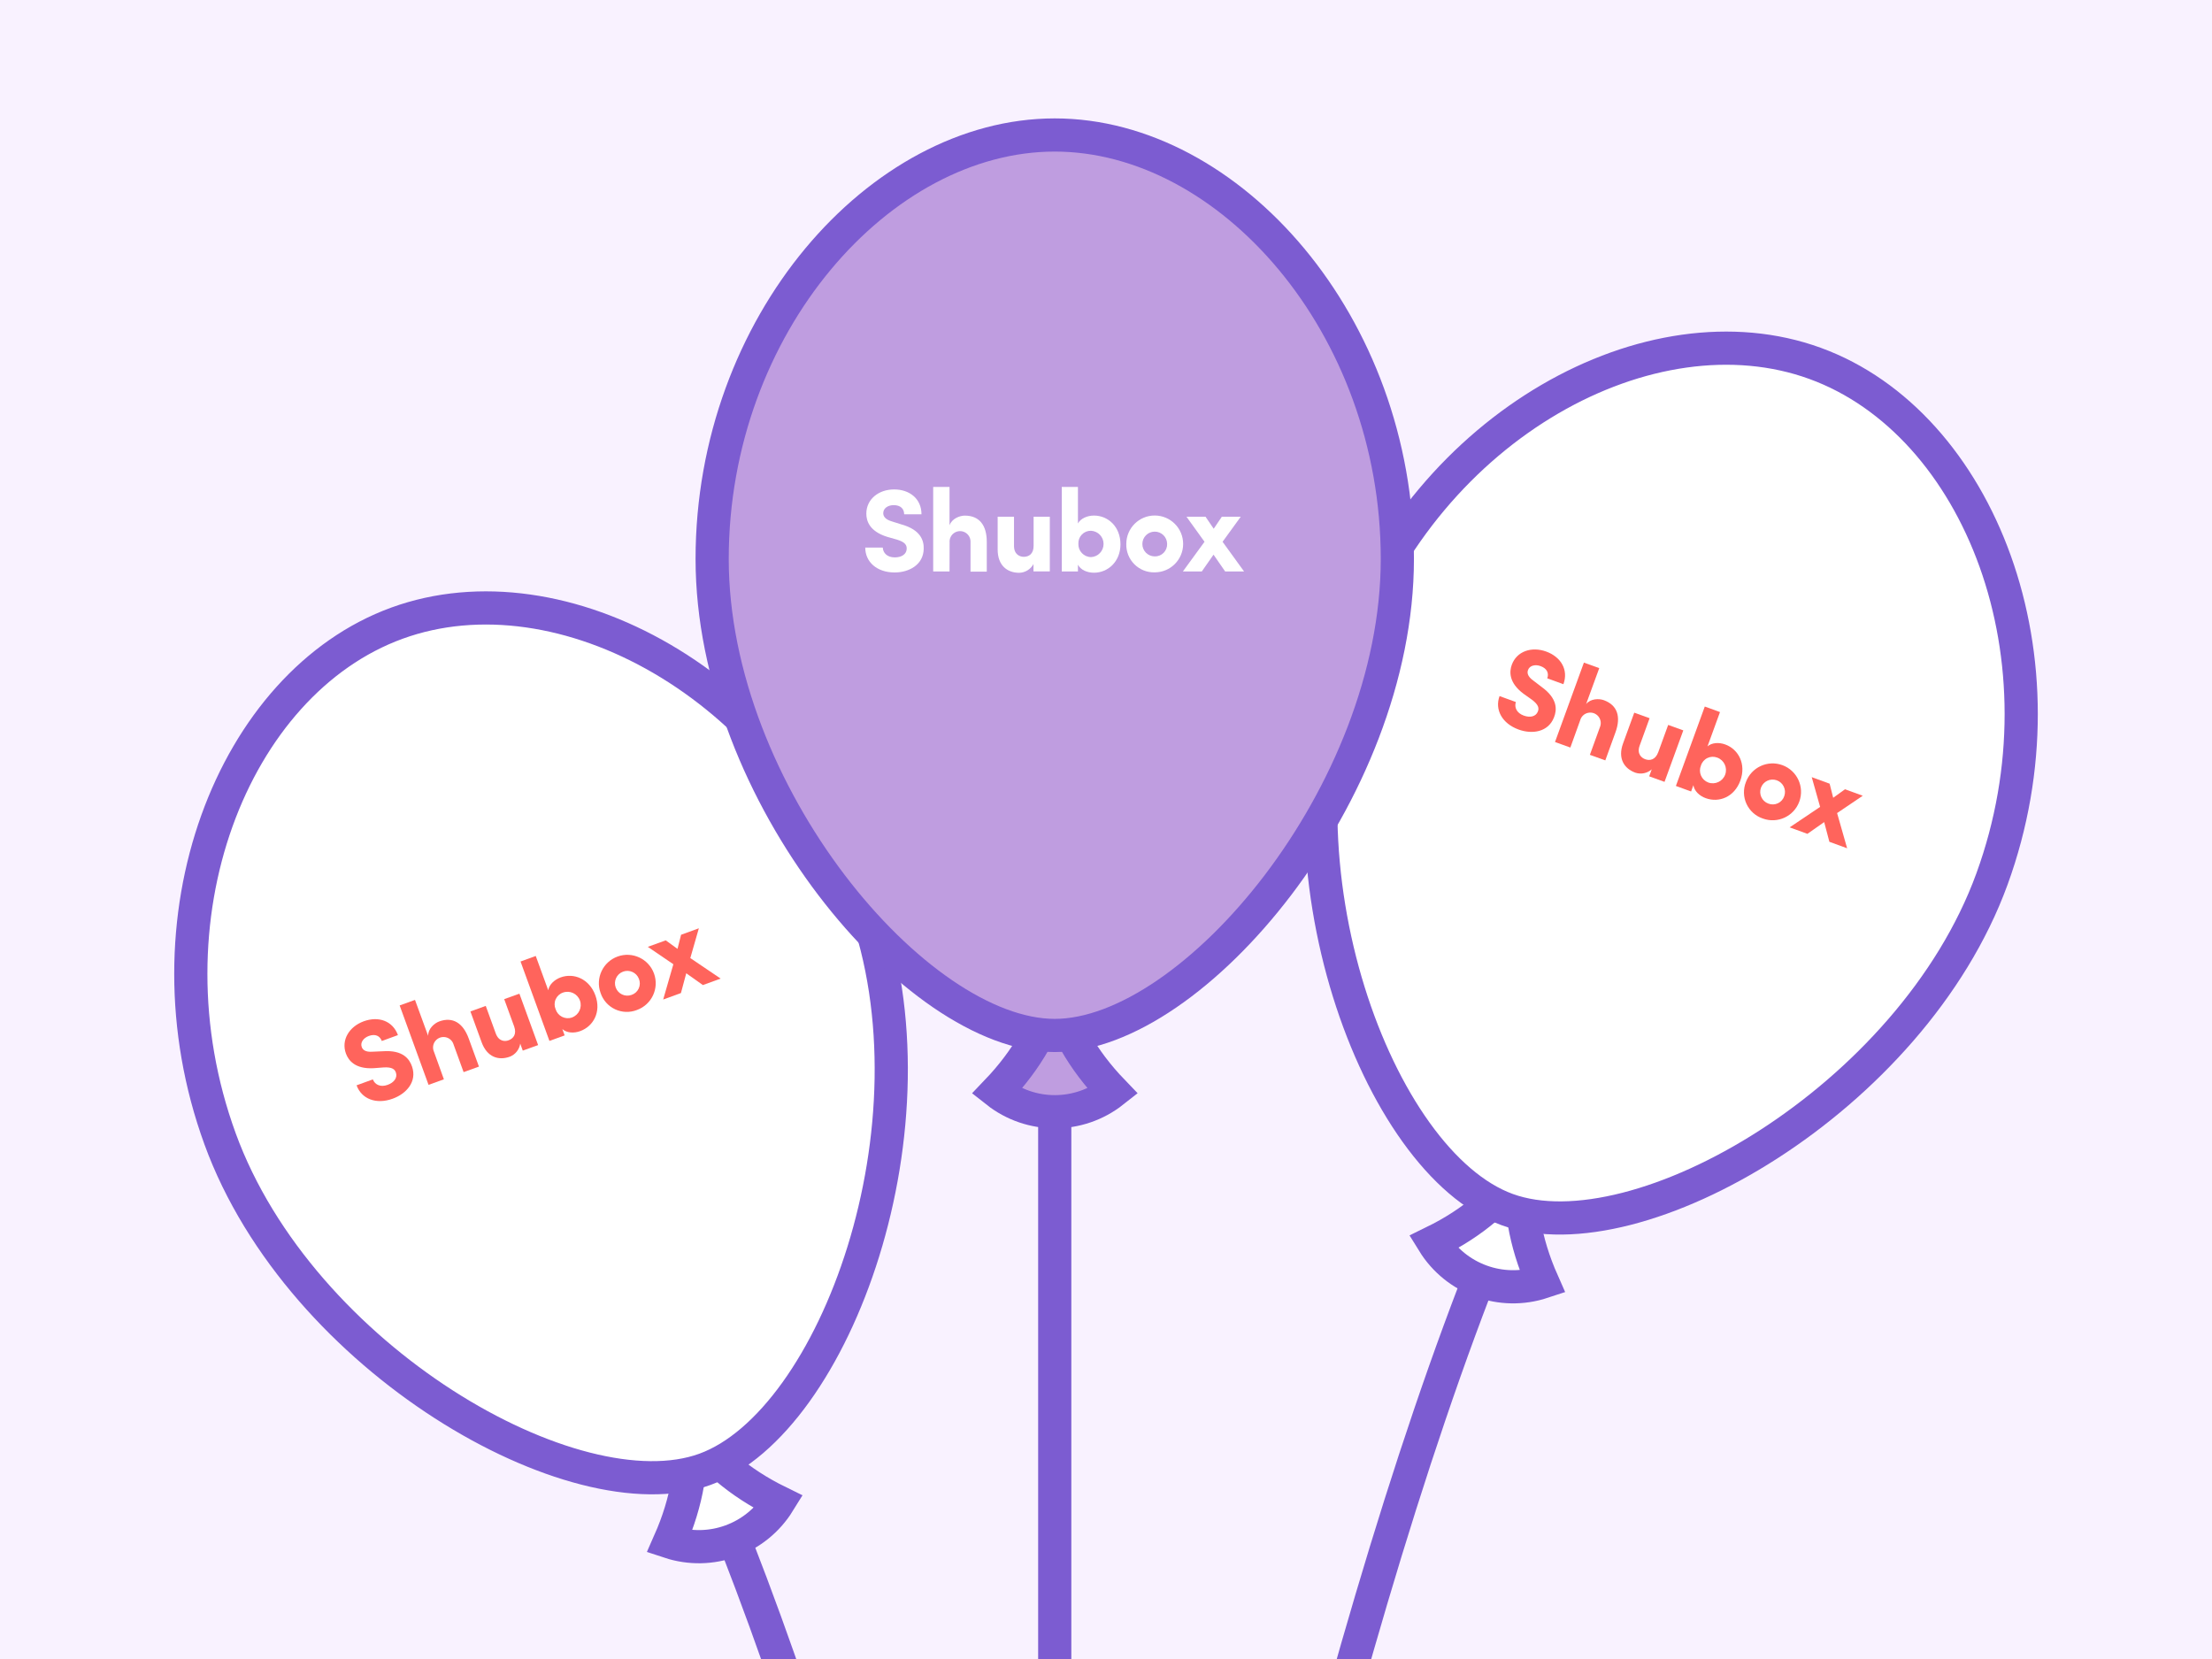
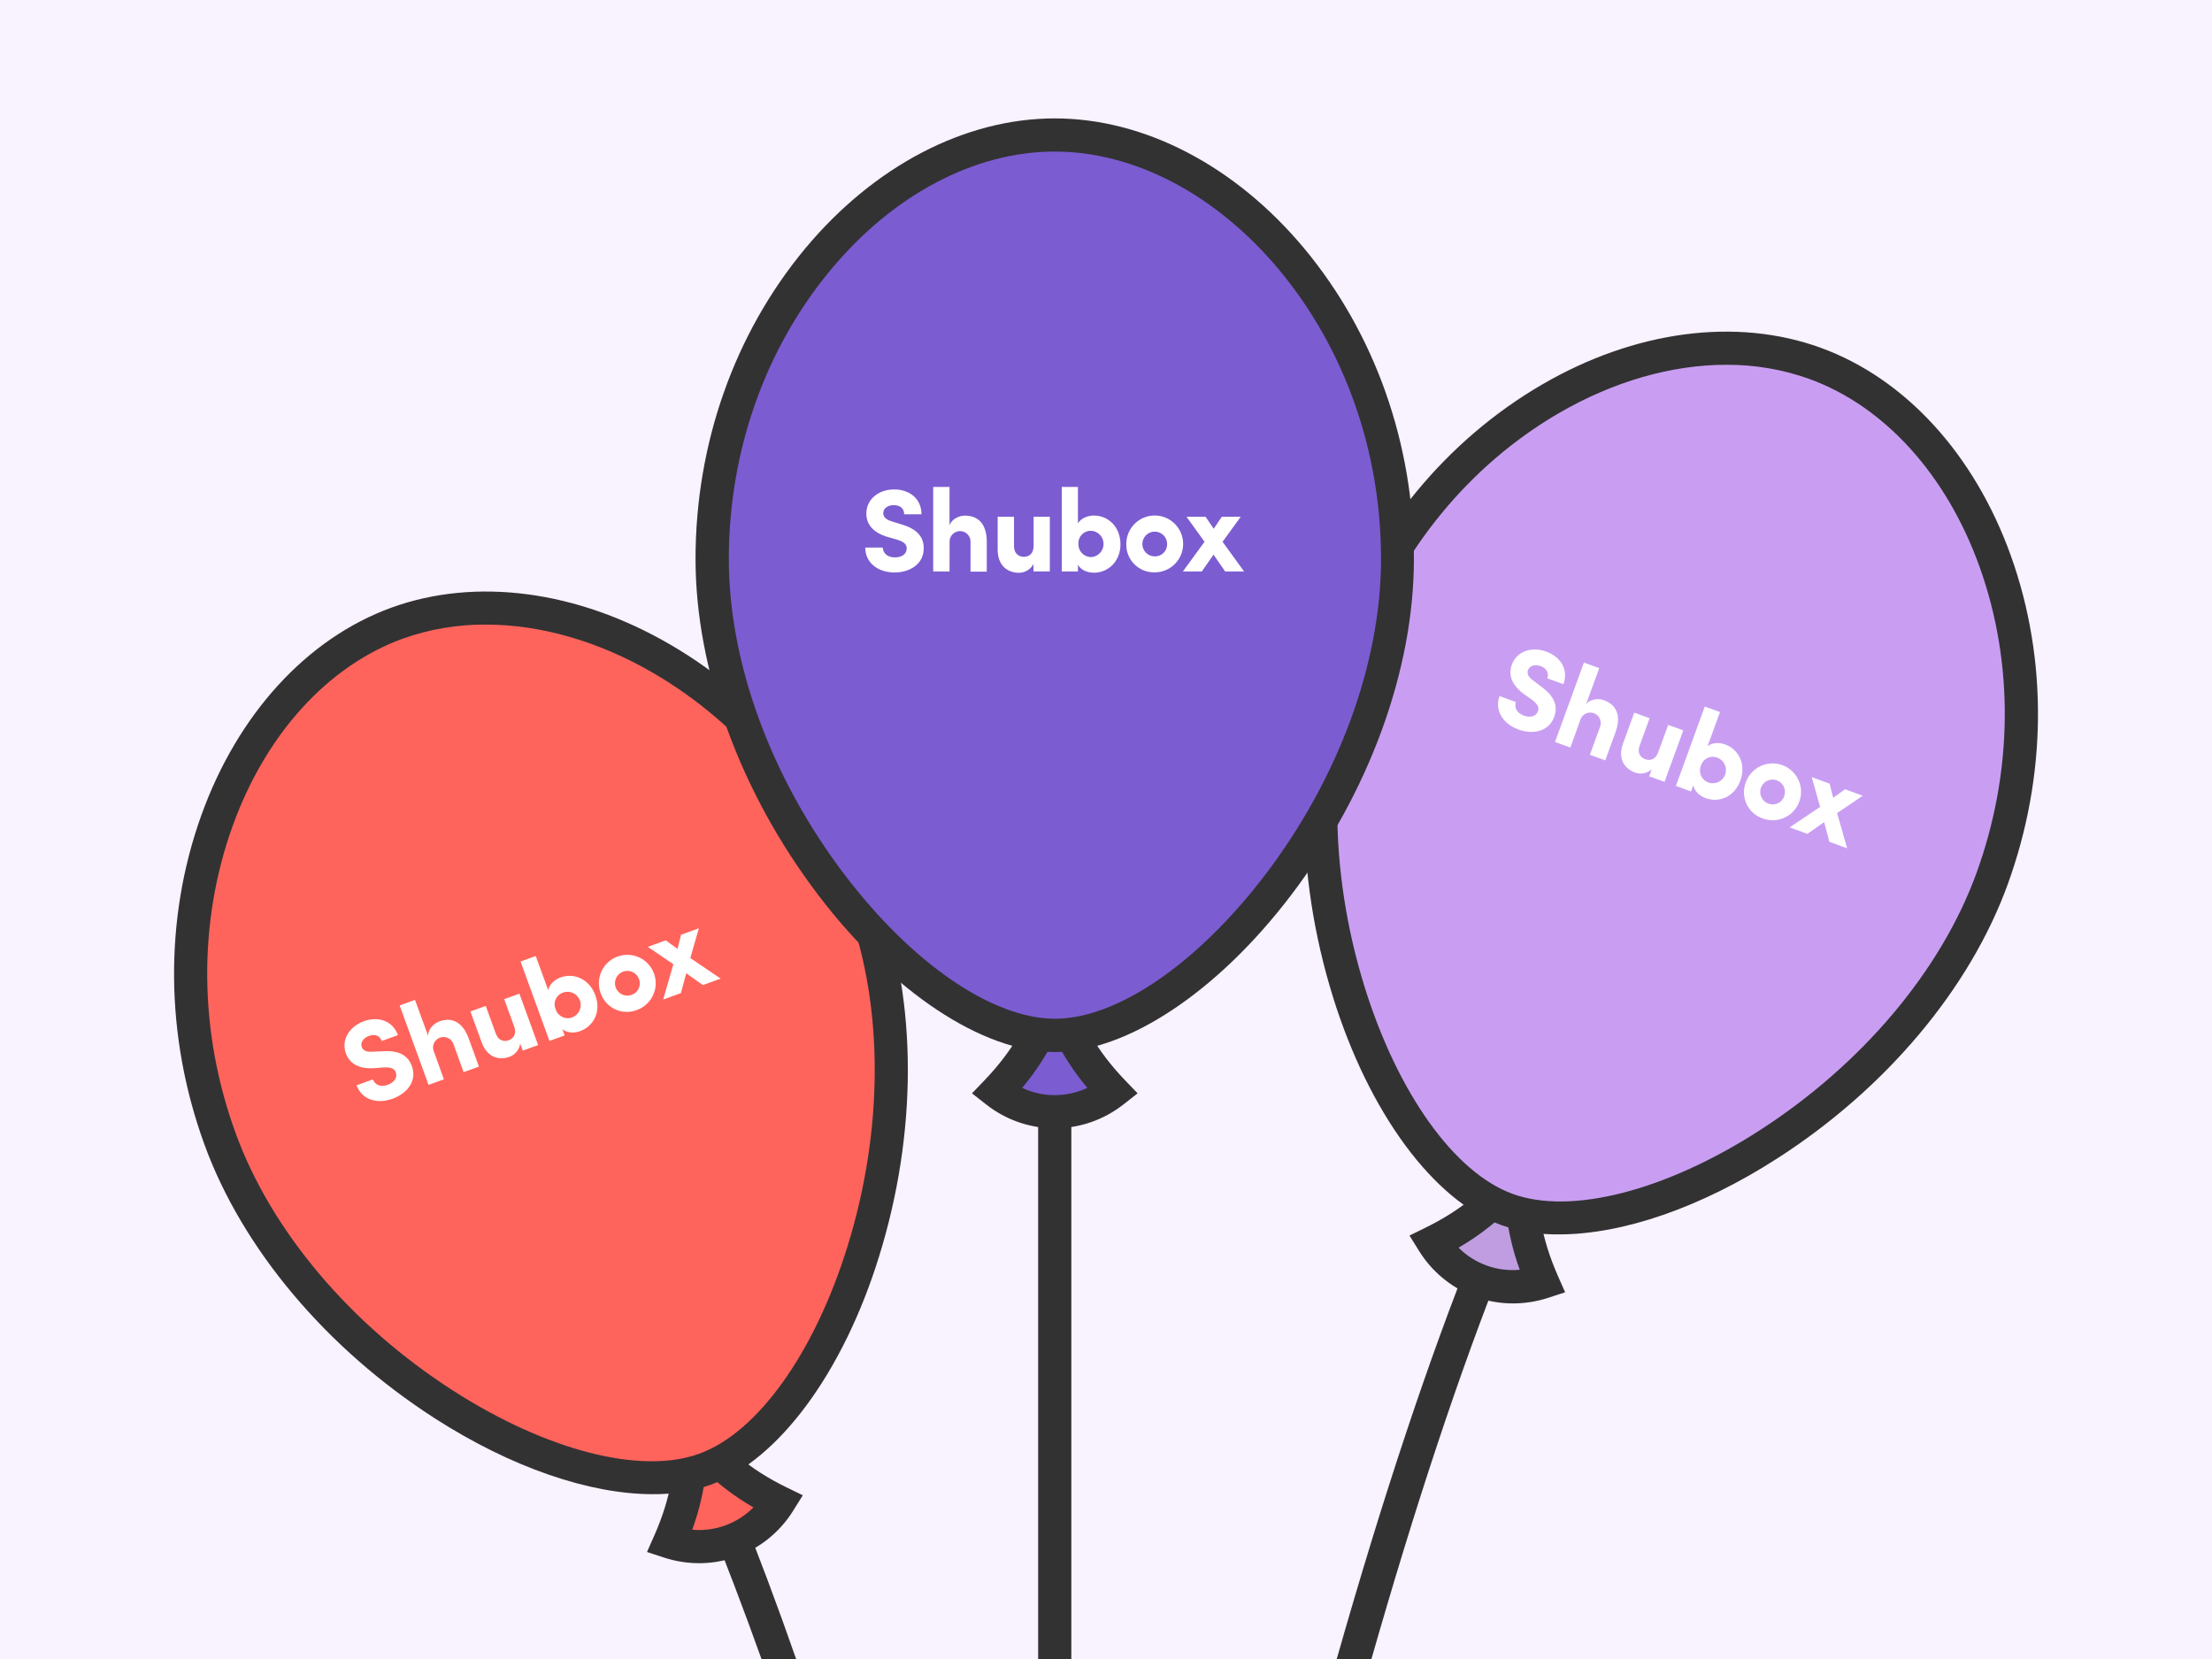
<svg xmlns="http://www.w3.org/2000/svg" viewBox="0 0 800 600">
  <defs>
-     <style>.cls-1{fill:#f9f2ff;}.cls-2{fill:none;}.cls-2,.cls-3,.cls-5{stroke:#7c5cd1;stroke-miterlimit:10;stroke-width:12px;}.cls-3,.cls-6{fill:#fff;}.cls-4{fill:#ff645c;}.cls-5{fill:#bf9de0;}</style>
+     <style>.cls-1{fill:#f9f2ff;}.cls-2{fill:#323233;}.cls-3{fill:#ff645c;}.cls-4{fill:#fff;}.cls-5{fill:#bf9de0;}.cls-6{fill:#c99ef2;}.cls-7{fill:#7c5cd1;}</style>
  </defs>
  <g id="Layer_2" data-name="Layer 2">
-     <rect class="cls-1" width="800" height="600" />
-   </g>
-   <g id="Layer_1" data-name="Layer 1">
-     <path class="cls-2" d="M260.86,544.86c59.49,148.34,85.91,287.06,120.61,533.75" />
-     <path class="cls-3" d="M249.42,516.24c1.3,12.86-.74,26.57-7.3,41.42a33.95,33.95,0,0,0,39.53-14.39C267.07,536.12,256.69,526.93,249.42,516.24Z" />
-     <path class="cls-3" d="M312.44,327.09c29,79.58-10.41,187.18-57.49,204.31s-146.41-40-175.37-119.56,4.61-164.86,64-186.47S283.47,247.51,312.44,327.09Z" />
-     <path class="cls-4" d="M134.91,390.53c.74,1.72,2.67,2.78,5.29,1.82,2.34-.85,3.58-2.57,3-4.39-.39-1.23-1.37-2.09-4.44-1.91l-3.65.28c-6.71.35-9.08-2.82-10-5.3-1.79-4.92,1.19-9.75,6.45-11.67s10.45-.22,12.36,5l-5.84,2.13c-.67-1.85-2.35-2.67-4.69-1.82-2,.74-3.15,2.41-2.56,4,.27.73,1,1.94,4,1.69l3.63-.16c7.36-.53,9.65,2.88,10.56,5.53,1.89,5.49-2.09,9.86-7,11.63-6,2.18-11.27.08-13.06-4.84l5.89-2.14Z" />
-     <path class="cls-4" d="M160.54,390.35l-5.55,2-10.45-28.72,5.55-2,4.75,13c-.05-2.57,2.25-4.57,4-5.21,4.92-1.79,8.64.55,10.69,6.2l3.69,10.13-5.55,2-3.63-10a3.79,3.79,0,1,0-7.07,2.68Z" />
-     <path class="cls-4" d="M182.3,361.37l5.55-2,6.77,18.6-5.55,2-.92-2.53a6.05,6.05,0,0,1-3.74,4.72c-4.19,1.52-8.29.1-10.22-5.21l-4.06-11.15,5.55-2,3.61,9.93c1.08,3,3.39,3,4.66,2.5,1.7-.62,3-2.2,2-5l-3.58-9.83Z" />
-     <path class="cls-4" d="M198.71,376.46l-10.45-28.72,5.5-2,4.52,12.41c.3-2,2.19-3.83,4.48-4.66,4.77-1.74,10.39.52,12.57,6.51s-.73,11.18-5.5,12.92c-2.29.83-4.88.67-6.45-.74l.83,2.29Zm8.16-8.48a4.77,4.77,0,0,0-3.26-9,4.48,4.48,0,0,0-2.67,6A4.63,4.63,0,0,0,206.87,368Z" />
-     <path class="cls-4" d="M217.2,359.09a10.28,10.28,0,1,1,13.17,6.18A10,10,0,0,1,217.2,359.09ZM231.07,354a4.48,4.48,0,1,0-2.68,5.83A4.38,4.38,0,0,0,231.07,354Z" />
-     <polygon class="cls-4" points="234.29 342.44 240.77 340.09 245.03 343.17 246.32 338.07 252.75 335.73 249.66 346.5 260.63 353.92 254.21 356.26 248.19 352 246.27 359.15 239.85 361.49 243.53 348.73 234.29 342.44" />
-     <path class="cls-2" d="M538.9,452.35C479.41,600.7,429.59,833.59,381.46,1081.18" />
-     <line class="cls-2" x1="381.46" y1="396.32" x2="381.46" y2="1081.18" />
-     <path class="cls-3" d="M550.58,422.28c-7.27,10.69-17.65,19.88-32.22,27a33.95,33.95,0,0,0,39.53,14.39C551.32,448.85,549.28,435.14,550.58,422.28Z" />
-     <path class="cls-3" d="M720.43,317.89c-29,79.58-128.29,136.7-175.37,119.56S458.6,312.71,487.56,233.13s109.5-123.32,168.88-101.71S749.39,238.31,720.43,317.89Z" />
-     <path class="cls-4" d="M548.2,254c-.54,1.79.26,3.84,2.88,4.8,2.34.85,4.4.33,5.1-1.45.49-1.2.3-2.48-2.18-4.32l-3-2.13c-5.36-4-5.14-8-4.24-10.47,1.79-4.92,7.18-6.7,12.44-4.79s8.15,6.55,6.23,11.81l-5.84-2.13c.67-1.85-.08-3.56-2.42-4.41-2-.74-4-.17-4.55,1.43-.27.73-.45,2.15,2,3.86l2.89,2.21c6,4.33,5.54,8.41,4.53,11-2.08,5.42-7.94,6.21-12.81,4.44-6-2.18-8.69-7.19-6.9-12.1l5.89,2.14Z" />
-     <path class="cls-4" d="M567.94,270.36l-5.55-2,10.45-28.72,5.55,2-4.75,13c1.61-2,4.66-2.05,6.41-1.41,4.92,1.79,6.26,6,4.21,11.62L580.58,275,575,273l3.63-10a3.79,3.79,0,1,0-7.14-2.49Z" />
-     <path class="cls-4" d="M603.24,262.15l5.55,2L602,282.77l-5.55-2,.92-2.53a6.05,6.05,0,0,1-5.9,1.22c-4.19-1.52-6.41-5.26-4.48-10.56l4.06-11.15,5.55,2L593,269.67c-1.08,3,.7,4.44,2,4.91,1.7.62,3.71.25,4.74-2.57l3.58-9.83Z" />
-     <path class="cls-4" d="M606.11,284.25l10.45-28.72,5.5,2-4.52,12.41c1.55-1.37,4.14-1.53,6.43-.69,4.77,1.74,7.62,7.08,5.45,13.06s-7.74,8.1-12.52,6.36c-2.29-.83-4.17-2.62-4.46-4.71l-.83,2.29Zm11.7-1.25a4.77,4.77,0,0,0,3.26-9,4.48,4.48,0,0,0-5.9,2.87A4.63,4.63,0,0,0,617.82,283Z" />
-     <path class="cls-4" d="M631.44,282.83a10.28,10.28,0,1,1,6.11,13.2A10,10,0,0,1,631.44,282.83Zm13.88,5.05a4.48,4.48,0,1,0-5.8,2.74A4.38,4.38,0,0,0,645.32,287.88Z" />
-     <polygon class="cls-4" points="655.24 281.07 661.71 283.43 663 288.53 667.26 285.45 673.69 287.79 664.41 294.06 668.04 306.79 661.62 304.45 659.74 297.32 653.68 301.57 647.25 299.23 658.27 291.82 655.24 281.07" />
-     <path class="cls-5" d="M381.46,358.34c-3.18,12.53-9.79,24.71-21,36.43a33.95,33.95,0,0,0,42.06,0C391.25,383.06,384.64,370.87,381.46,358.34Z" />
-     <path class="cls-5" d="M505.37,202.16c0,84.69-73.8,172.33-123.91,172.33S257.56,286.84,257.56,202.16,318.28,48.82,381.46,48.82,505.37,117.47,505.37,202.16Z" />
-     <path class="cls-6" d="M319.27,198.07c.1,1.87,1.55,3.52,4.35,3.52,2.49,0,4.25-1.19,4.3-3.11.05-1.3-.57-2.44-3.52-3.32l-3.52-1c-6.42-2-7.56-5.75-7.56-8.39,0-5.23,4.46-8.76,10.05-8.76s9.9,3.37,9.9,9H327c0-2-1.3-3.32-3.78-3.32-2.18,0-3.78,1.19-3.78,2.9,0,.78.31,2.18,3.16,3l3.47,1.09c7.1,2,8.08,6,8,8.81-.1,5.8-5.34,8.55-10.52,8.55-6.37,0-10.62-3.78-10.62-9h6.27Z" />
-     <path class="cls-6" d="M343.41,206.67H337.5V176.1h5.91V190c.83-2.44,3.68-3.52,5.54-3.52,5.23,0,7.93,3.47,7.93,9.48v10.78H351V196.1a3.79,3.79,0,1,0-7.56.1Z" />
-     <path class="cls-6" d="M373.77,186.87h5.91v19.79h-5.91V204a6.05,6.05,0,0,1-5.13,3.16c-4.46,0-7.82-2.75-7.82-8.39V186.87h5.91v10.57c0,3.16,2.18,3.94,3.52,3.94,1.81,0,3.57-1,3.57-4V186.87Z" />
-     <path class="cls-6" d="M384,206.67V176.1h5.85v13.21c1-1.81,3.37-2.85,5.8-2.85,5.08,0,9.58,4,9.58,10.41,0,6.22-4.51,10.26-9.58,10.26-2.44,0-4.82-1-5.8-2.9v2.44Zm10.57-5.18a4.77,4.77,0,0,0,0-9.53,4.48,4.48,0,0,0-4.56,4.71A4.63,4.63,0,0,0,394.6,201.48Z" />
-     <path class="cls-6" d="M407.34,196.67A10.28,10.28,0,1,1,417.6,207,10,10,0,0,1,407.34,196.67Zm14.77,0a4.48,4.48,0,1,0-4.51,4.56A4.38,4.38,0,0,0,422.11,196.67Z" />
-     <polygon class="cls-6" points="429.1 186.87 435.99 186.87 438.95 191.23 441.9 186.87 448.74 186.87 442.16 195.94 449.93 206.67 443.09 206.67 438.89 200.6 434.65 206.67 427.81 206.67 435.63 195.94 429.1 186.87" />
+     <g id="Bg">
+       <rect class="cls-1" width="800" height="600" />
+     </g>
+     <g id="Content">
+       <path class="cls-2" d="M287.93,600c-6.68-19.16-13.82-38.21-21.51-57.37l-11.14,4.47c7.06,17.59,13.73,35,20.12,52.91Z" />
+       <rect class="cls-2" x="375.46" y="396.32" width="12" height="203.68" />
+       <path class="cls-2" d="M496,600c15.52-54.3,31.64-103.47,48.47-145.42l-11.14-4.47c-16.62,41.44-33.13,91-49.88,149.88Z" />
+       <path class="cls-3" d="M249.42,516.24c1.3,12.86-.74,26.57-7.3,41.42a33.95,33.95,0,0,0,39.53-14.39C267.07,536.12,256.69,526.93,249.42,516.24Z" />
+       <path class="cls-2" d="M252.86,565.35a40.94,40.94,0,0,1-12.61-2L234,561.3l2.68-6.06c5.86-13.27,8.09-25.83,6.82-38.39l-2.38-23.54,13.31,19.56c7.11,10.44,16.89,18.63,29.91,25l6,2.92-3.51,5.63a40.3,40.3,0,0,1-21.39,16.89A39.53,39.53,0,0,1,252.86,565.35Zm-2.51-12.11a27.61,27.61,0,0,0,22.13-8.07,90.8,90.8,0,0,1-17.19-12.81A90.84,90.84,0,0,1,250.35,553.25Z" />
+       <path class="cls-3" d="M312.44,327.09c29,79.58-10.41,187.18-57.49,204.31s-146.41-40-175.37-119.56,4.61-164.86,64-186.47S283.47,247.51,312.44,327.09Z" />
+       <path class="cls-2" d="M236.06,540.39c-22.81,0-51.17-9.65-78.84-27.45-39.19-25.21-69.55-61.31-83.28-99-14.25-39.14-14.65-81.42-1.14-119.05,13.15-36.62,38.19-64,68.72-75.11s67.31-6.24,100.92,13.36C277,253.25,303.83,285.9,318.07,325c13.73,37.74,13.69,84.9-.14,129.4-13,42-36.4,73.67-60.94,82.6A61.25,61.25,0,0,1,236.06,540.39Zm-60.34-314.5A87.82,87.82,0,0,0,145.61,231C118.45,240.9,96,265.65,84.08,298.9c-12.56,35-12.17,74.38,1.13,110.89,12.85,35.32,41.47,69.24,78.5,93.05,33.92,21.81,68.09,30.59,89.18,22.92s41.63-36.37,53.59-74.88c13.06-42,13.17-86.42.32-121.74-13.29-36.51-38.3-66.94-70.42-85.67C216.46,231.86,195.46,225.89,175.72,225.89Z" />
+       <path class="cls-4" d="M134.91,390.53c.74,1.72,2.67,2.78,5.29,1.82,2.34-.85,3.58-2.57,3-4.39-.39-1.23-1.37-2.09-4.44-1.91l-3.65.28c-6.71.35-9.08-2.82-10-5.3-1.79-4.92,1.19-9.75,6.45-11.67s10.45-.22,12.36,5l-5.84,2.13c-.67-1.85-2.35-2.67-4.69-1.82-2,.74-3.15,2.41-2.56,4,.27.73,1,1.94,4,1.69l3.63-.16c7.36-.53,9.65,2.88,10.56,5.53,1.89,5.49-2.09,9.86-7,11.63-6,2.18-11.27.08-13.06-4.84l5.89-2.14Z" />
+       <path class="cls-4" d="M160.54,390.35l-5.55,2-10.45-28.72,5.55-2,4.75,13c-.05-2.57,2.25-4.57,4-5.21,4.92-1.79,8.64.55,10.69,6.2l3.69,10.13-5.55,2-3.63-10a3.79,3.79,0,1,0-7.07,2.68Z" />
+       <path class="cls-4" d="M182.3,361.37l5.55-2,6.77,18.6-5.55,2-.92-2.53a6.05,6.05,0,0,1-3.74,4.72c-4.19,1.52-8.29.1-10.22-5.21l-4.06-11.15,5.55-2,3.61,9.93c1.08,3,3.39,3,4.66,2.5,1.7-.62,3-2.2,2-5l-3.58-9.83Z" />
+       <path class="cls-4" d="M198.71,376.46l-10.45-28.72,5.5-2,4.52,12.41c.3-2,2.19-3.83,4.48-4.66,4.77-1.74,10.39.52,12.57,6.51s-.73,11.18-5.5,12.92c-2.29.83-4.88.67-6.45-.74l.83,2.29Zm8.16-8.48a4.77,4.77,0,0,0-3.26-9,4.48,4.48,0,0,0-2.67,6A4.63,4.63,0,0,0,206.87,368Z" />
+       <path class="cls-4" d="M217.2,359.09a10.28,10.28,0,1,1,13.17,6.18A10,10,0,0,1,217.2,359.09ZM231.07,354a4.48,4.48,0,1,0-2.68,5.83A4.38,4.38,0,0,0,231.07,354Z" />
+       <polygon class="cls-4" points="234.29 342.44 240.77 340.09 245.03 343.17 246.32 338.07 252.75 335.73 249.66 346.5 260.63 353.92 254.21 356.26 248.19 352 246.27 359.15 239.85 361.49 243.53 348.73 234.29 342.44" />
+       <path class="cls-5" d="M550.58,422.28c-7.27,10.69-17.65,19.88-32.22,27a33.95,33.95,0,0,0,39.53,14.39C551.32,448.85,549.28,435.14,550.58,422.28Z" />
+       <path class="cls-2" d="M547.13,471.4a39.48,39.48,0,0,1-14.63-2.8,40.43,40.43,0,0,1-19.24-16.12l-3.5-5.63,5.95-2.92c13-6.4,22.8-14.58,29.91-25l13.31-19.57-2.38,23.54c-1.27,12.57,1,25.13,6.82,38.4l2.68,6.07-6.3,2.06A41,41,0,0,1,547.13,471.4ZM527.5,451.23a27.62,27.62,0,0,0,22.14,8,90.88,90.88,0,0,1-4.93-20.86A90.83,90.83,0,0,1,527.5,451.23Z" />
+       <path class="cls-6" d="M720.43,317.89c-29,79.58-128.29,136.7-175.37,119.56S458.6,312.71,487.56,233.13s109.5-123.32,168.88-101.71S749.39,238.31,720.43,317.89Z" />
+       <path class="cls-2" d="M563.94,446.43A61.23,61.23,0,0,1,543,443.08c-24.54-8.93-47.9-40.58-60.94-82.6-13.82-44.5-13.87-91.67-.13-129.4,14.25-39.14,41.11-71.79,75.65-91.93,33.61-19.6,70.4-24.47,100.92-13.37s55.57,38.48,68.72,75.11c13.51,37.63,13.1,79.91-1.14,119.05-13.73,37.74-44.09,73.83-83.28,99C615.11,436.78,586.75,446.43,563.94,446.43Zm60.34-314.5c-19.74,0-40.74,6-60.66,17.58-32.12,18.73-57.13,49.16-70.42,85.67-12.85,35.32-12.74,79.69.32,121.74,12,38.51,32.49,67.21,53.59,74.88s55.27-1.1,89.18-22.92c37-23.82,65.64-57.73,78.5-93.05h0c13.29-36.51,13.69-75.9,1.13-110.89-11.94-33.26-34.37-58-61.53-67.89A87.83,87.83,0,0,0,624.28,131.93Z" />
+       <path class="cls-4" d="M548.2,254c-.54,1.79.26,3.84,2.88,4.8,2.34.85,4.4.33,5.1-1.45.49-1.2.3-2.48-2.18-4.32l-3-2.13c-5.36-4-5.14-8-4.24-10.47,1.79-4.92,7.18-6.7,12.44-4.79s8.15,6.55,6.23,11.81l-5.84-2.13c.67-1.85-.08-3.56-2.42-4.41-2-.74-4-.17-4.55,1.43-.27.73-.45,2.15,2,3.86l2.89,2.21c6,4.33,5.54,8.41,4.53,11-2.08,5.42-7.94,6.21-12.81,4.44-6-2.18-8.69-7.19-6.9-12.1l5.89,2.14Z" />
+       <path class="cls-4" d="M567.94,270.36l-5.55-2,10.45-28.72,5.55,2-4.75,13c1.61-2,4.66-2.05,6.41-1.41,4.92,1.79,6.26,6,4.21,11.62L580.58,275,575,273l3.63-10a3.79,3.79,0,1,0-7.14-2.49Z" />
+       <path class="cls-4" d="M603.24,262.15l5.55,2L602,282.77l-5.55-2,.92-2.53a6.05,6.05,0,0,1-5.9,1.22c-4.19-1.52-6.41-5.26-4.48-10.56l4.06-11.15,5.55,2L593,269.67c-1.08,3,.7,4.44,2,4.91,1.7.62,3.71.25,4.74-2.57l3.58-9.83Z" />
+       <path class="cls-4" d="M606.11,284.25l10.45-28.72,5.5,2-4.52,12.41c1.55-1.37,4.14-1.53,6.43-.69,4.77,1.74,7.62,7.08,5.45,13.06s-7.74,8.1-12.52,6.36c-2.29-.83-4.17-2.62-4.46-4.71l-.83,2.29Zm11.7-1.25a4.77,4.77,0,0,0,3.26-9,4.48,4.48,0,0,0-5.9,2.87A4.63,4.63,0,0,0,617.82,283Z" />
+       <path class="cls-4" d="M631.44,282.83a10.28,10.28,0,1,1,6.11,13.2A10,10,0,0,1,631.44,282.83Zm13.88,5.05a4.48,4.48,0,1,0-5.8,2.74A4.38,4.38,0,0,0,645.32,287.88Z" />
+       <polygon class="cls-4" points="655.24 281.07 661.71 283.43 663 288.53 667.26 285.45 673.69 287.79 664.41 294.06 668.04 306.79 661.62 304.45 659.74 297.32 653.68 301.57 647.25 299.23 658.27 291.82 655.24 281.07" />
+       <path class="cls-7" d="M381.46,358.34c-3.18,12.53-9.79,24.71-21,36.43a33.95,33.95,0,0,0,42.06,0C391.25,383.06,384.64,370.87,381.46,358.34Z" />
+       <path class="cls-2" d="M381.48,408.07l-1.15,0a40.44,40.44,0,0,1-23.59-8.56l-5.21-4.09,4.59-4.78c10-10.46,16.44-21.5,19.54-33.75l5.82-22.94,5.82,22.94c3.1,12.24,9.5,23.28,19.54,33.75l4.59,4.78-5.22,4.09A40.34,40.34,0,0,1,381.48,408.07Zm-11.8-14.63a27.62,27.62,0,0,0,23.56,0,90.86,90.86,0,0,1-11.77-17.92A90.88,90.88,0,0,1,369.68,393.44Z" />
+       <path class="cls-7" d="M505.37,202.16c0,84.69-73.8,172.33-123.91,172.33S257.56,286.84,257.56,202.16,318.28,48.82,381.46,48.82,505.37,117.47,505.37,202.16Z" />
+       <path class="cls-2" d="M381.46,380.48c-26.12,0-58.89-21.75-85.52-56.77-28.21-37.09-44.39-81.4-44.39-121.55,0-41.65,14.08-81.52,39.64-112.26C316.08,60,349,42.82,381.46,42.82S446.84,60,471.72,89.89c25.57,30.74,39.64,70.61,39.64,112.26,0,40.16-16.18,84.46-44.39,121.55C440.35,358.73,407.58,380.48,381.46,380.48Zm0-325.67c-28.9,0-58.44,15.58-81,42.75-23.78,28.59-36.87,65.73-36.87,104.59,0,37.59,15.29,79.24,41.94,114.29,24.41,32.1,53.52,52,76,52s51.56-19.94,76-52c26.65-35,41.94-76.7,41.94-114.29,0-38.86-13.09-76-36.87-104.59C439.9,70.4,410.37,54.82,381.46,54.82Z" />
+       <path class="cls-4" d="M319.27,198.07c.1,1.87,1.55,3.52,4.35,3.52,2.49,0,4.25-1.19,4.3-3.11.05-1.3-.57-2.44-3.52-3.32l-3.52-1c-6.42-2-7.56-5.75-7.56-8.39,0-5.23,4.46-8.76,10.05-8.76s9.9,3.37,9.9,9H327c0-2-1.3-3.32-3.78-3.32-2.18,0-3.78,1.19-3.78,2.9,0,.78.31,2.18,3.16,3l3.47,1.09c7.1,2,8.08,6,8,8.81-.1,5.8-5.34,8.55-10.52,8.55-6.37,0-10.62-3.78-10.62-9h6.27Z" />
+       <path class="cls-4" d="M343.41,206.67H337.5V176.1h5.91V190c.83-2.44,3.68-3.52,5.54-3.52,5.23,0,7.93,3.47,7.93,9.48v10.78H351V196.1a3.79,3.79,0,1,0-7.56.1Z" />
+       <path class="cls-4" d="M373.77,186.87h5.91v19.79h-5.91V204a6.05,6.05,0,0,1-5.13,3.16c-4.46,0-7.82-2.75-7.82-8.39V186.87h5.91v10.57c0,3.16,2.18,3.94,3.52,3.94,1.81,0,3.57-1,3.57-4V186.87Z" />
+       <path class="cls-4" d="M384,206.67V176.1h5.85v13.21c1-1.81,3.37-2.85,5.8-2.85,5.08,0,9.58,4,9.58,10.41,0,6.22-4.51,10.26-9.58,10.26-2.44,0-4.82-1-5.8-2.9v2.44Zm10.57-5.18a4.77,4.77,0,0,0,0-9.53,4.48,4.48,0,0,0-4.56,4.71A4.63,4.63,0,0,0,394.6,201.48Z" />
+       <path class="cls-4" d="M407.34,196.67A10.28,10.28,0,1,1,417.6,207,10,10,0,0,1,407.34,196.67Zm14.77,0a4.48,4.48,0,1,0-4.51,4.56A4.38,4.38,0,0,0,422.11,196.67Z" />
+       <polygon class="cls-4" points="429.1 186.87 435.99 186.87 438.95 191.23 441.9 186.87 448.74 186.87 442.16 195.94 449.93 206.67 443.09 206.67 438.89 200.6 434.65 206.67 427.81 206.67 435.63 195.94 429.1 186.87" />
+     </g>
  </g>
</svg>
